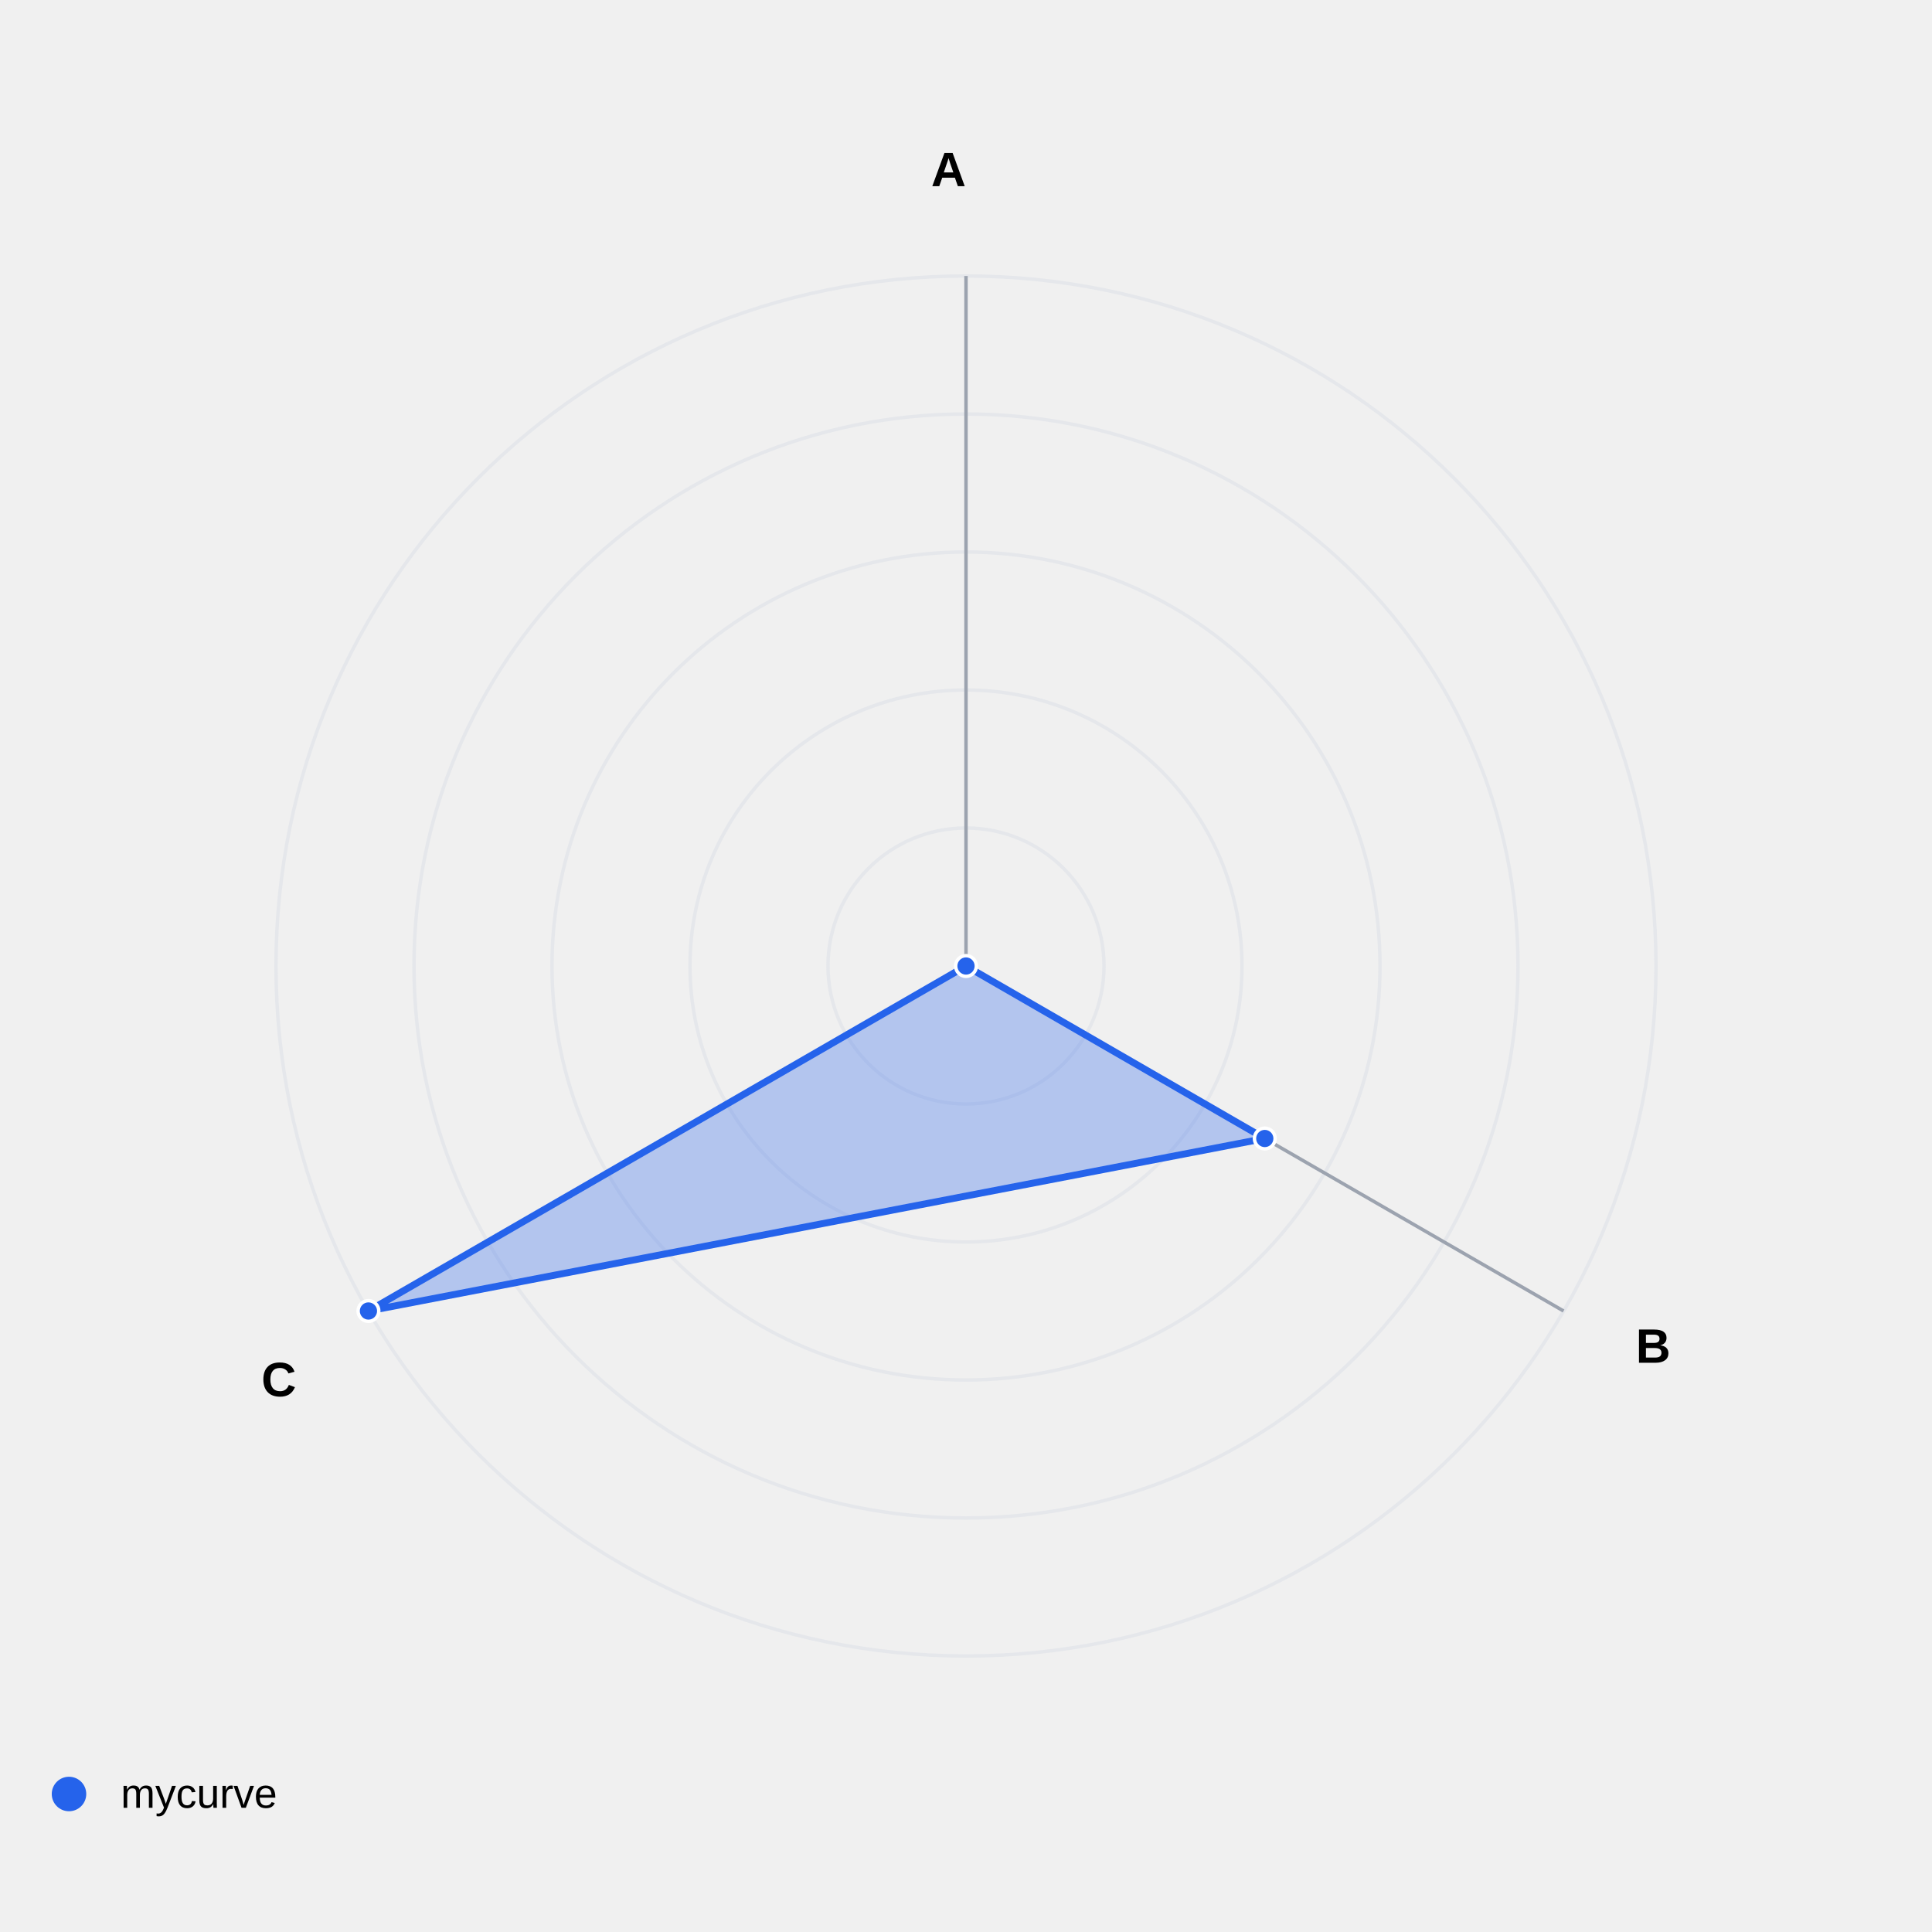
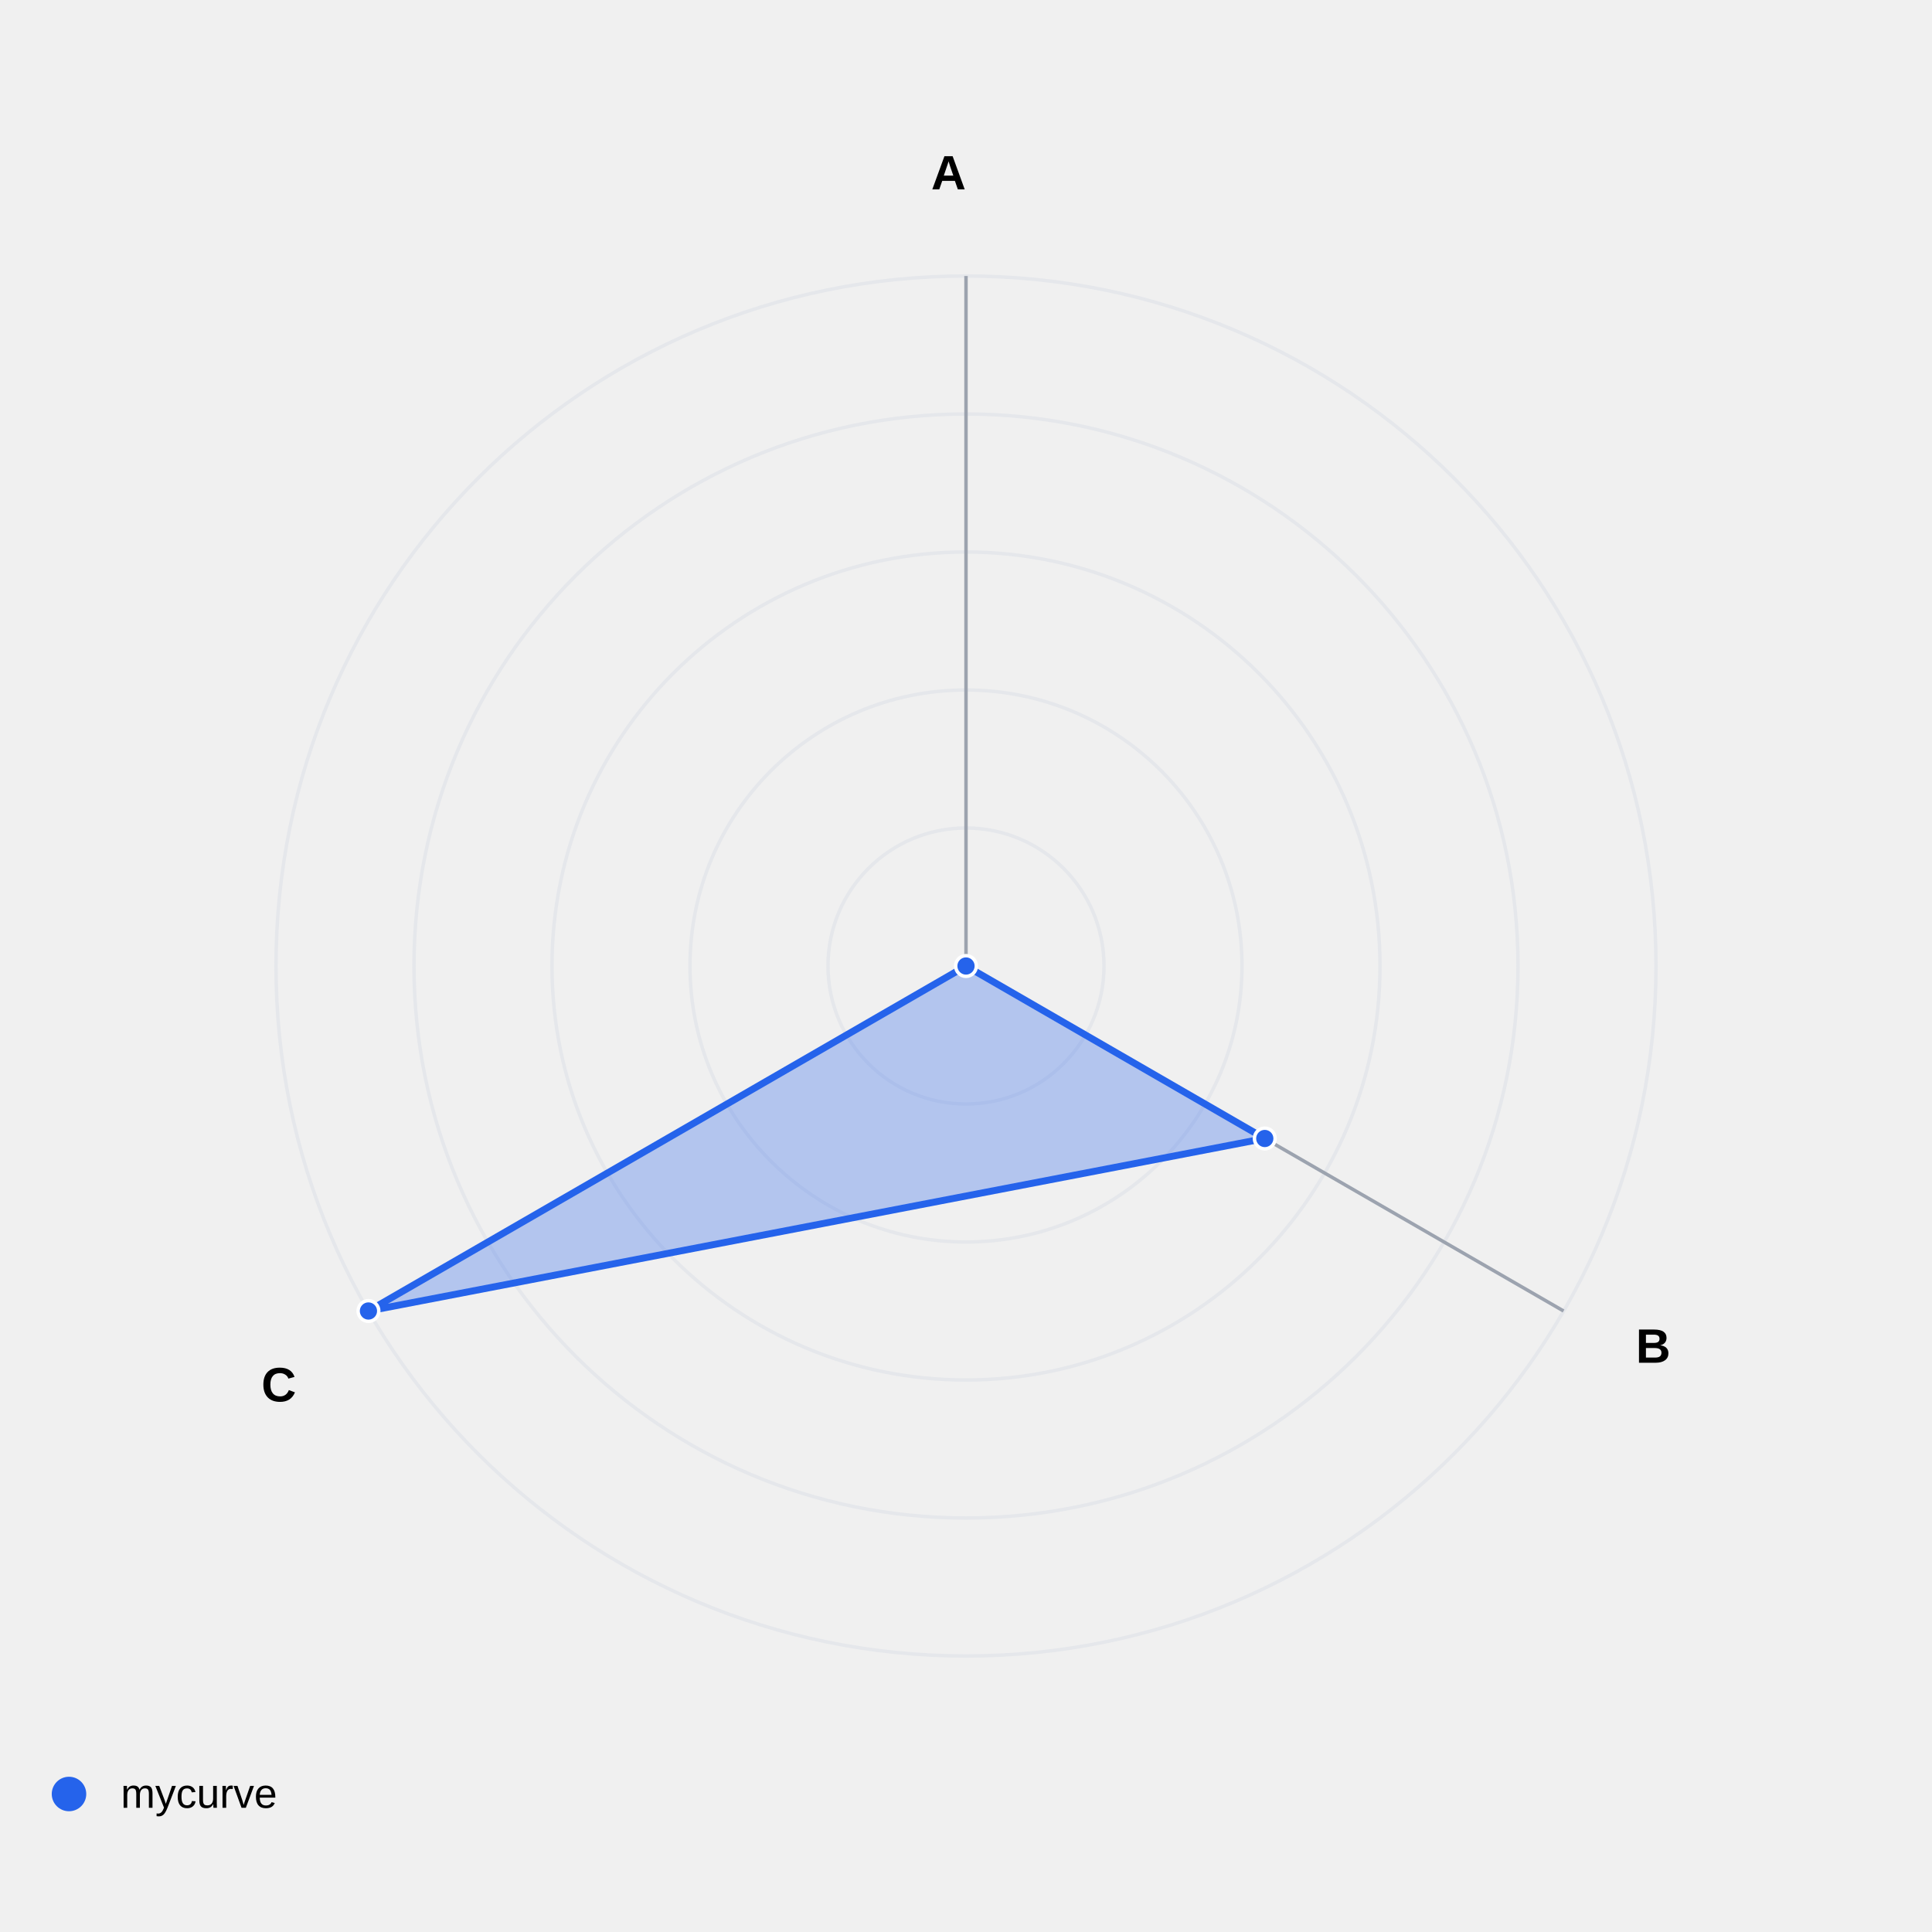
<svg xmlns="http://www.w3.org/2000/svg" width="560.0" height="560.0" viewBox="0 0 560.0 560.0" version="1.2">
  <circle fill="none" stroke="#e5e7eb" stroke-width="1" cx="280.0" cy="280.0" r="40.0" />
  <circle fill="none" stroke="#e5e7eb" stroke-width="1" cx="280.0" cy="280.0" r="80.0" />
  <circle fill="none" stroke="#e5e7eb" stroke-width="1" cx="280.0" cy="280.0" r="120.0" />
  <circle fill="none" stroke="#e5e7eb" stroke-width="1" cx="280.0" cy="280.0" r="160.0" />
  <circle fill="none" stroke="#e5e7eb" stroke-width="1" cx="280.0" cy="280.0" r="200.0" />
  <line stroke="#9ca3af" stroke-width="1" x1="280.0" y1="280.0" x2="280.0" y2="80.0" />
  <line stroke="#9ca3af" stroke-width="1" x1="280.0" y1="280.0" x2="453.205" y2="380.0" />
  <line stroke="#9ca3af" stroke-width="1" x1="280.0" y1="280.0" x2="106.795" y2="380.0" />
  <polygon fill="#2563eb" fill-opacity="0.3" stroke="#2563eb" stroke-width="2" points="280.0,280.0 366.603,330.0 106.795,380.0" />
  <circle fill="#2563eb" stroke="#ffffff" stroke-width="1" cx="280.0" cy="280.0" r="3.0" />
  <circle fill="#2563eb" stroke="#ffffff" stroke-width="1" cx="366.603" cy="330.0" r="3.0" />
  <circle fill="#2563eb" stroke="#ffffff" stroke-width="1" cx="106.795" cy="380.0" r="3.0" />
-   <text fill="#000000" x="280.0" y="50.0" text-anchor="end" font-family="Arial, Helvetica, sans-serif" font-size="14.0" font-weight="bold" dominant-baseline="middle">A</text>
-   <text fill="#000000" x="479.186" y="395.0" text-anchor="middle" font-family="Arial, Helvetica, sans-serif" font-size="14.0" font-weight="bold" dominant-baseline="auto">B</text>
-   <text fill="#000000" x="80.814" y="395.0" text-anchor="middle" font-family="Arial, Helvetica, sans-serif" font-size="14.0" font-weight="bold" dominant-baseline="hanging">C</text>
+   <text fill="#000000" x="280.0" y="54.9" text-anchor="end" font-family="Arial, Helvetica, sans-serif" font-size="14.0" font-weight="bold">A</text>
+   <text fill="#000000" x="479.186" y="395.0" text-anchor="middle" font-family="Arial, Helvetica, sans-serif" font-size="14.0" font-weight="bold">B</text>
+   <text fill="#000000" x="80.814" y="406.2" text-anchor="middle" font-family="Arial, Helvetica, sans-serif" font-size="14.0" font-weight="bold">C</text>
  <circle fill="#2563eb" stroke="none" cx="20.0" cy="520.0" r="5.0" />
  <text fill="#000000" x="35.0" y="524.0" text-anchor="start" font-family="Arial, Helvetica, sans-serif" font-size="12.0">mycurve</text>
</svg>
